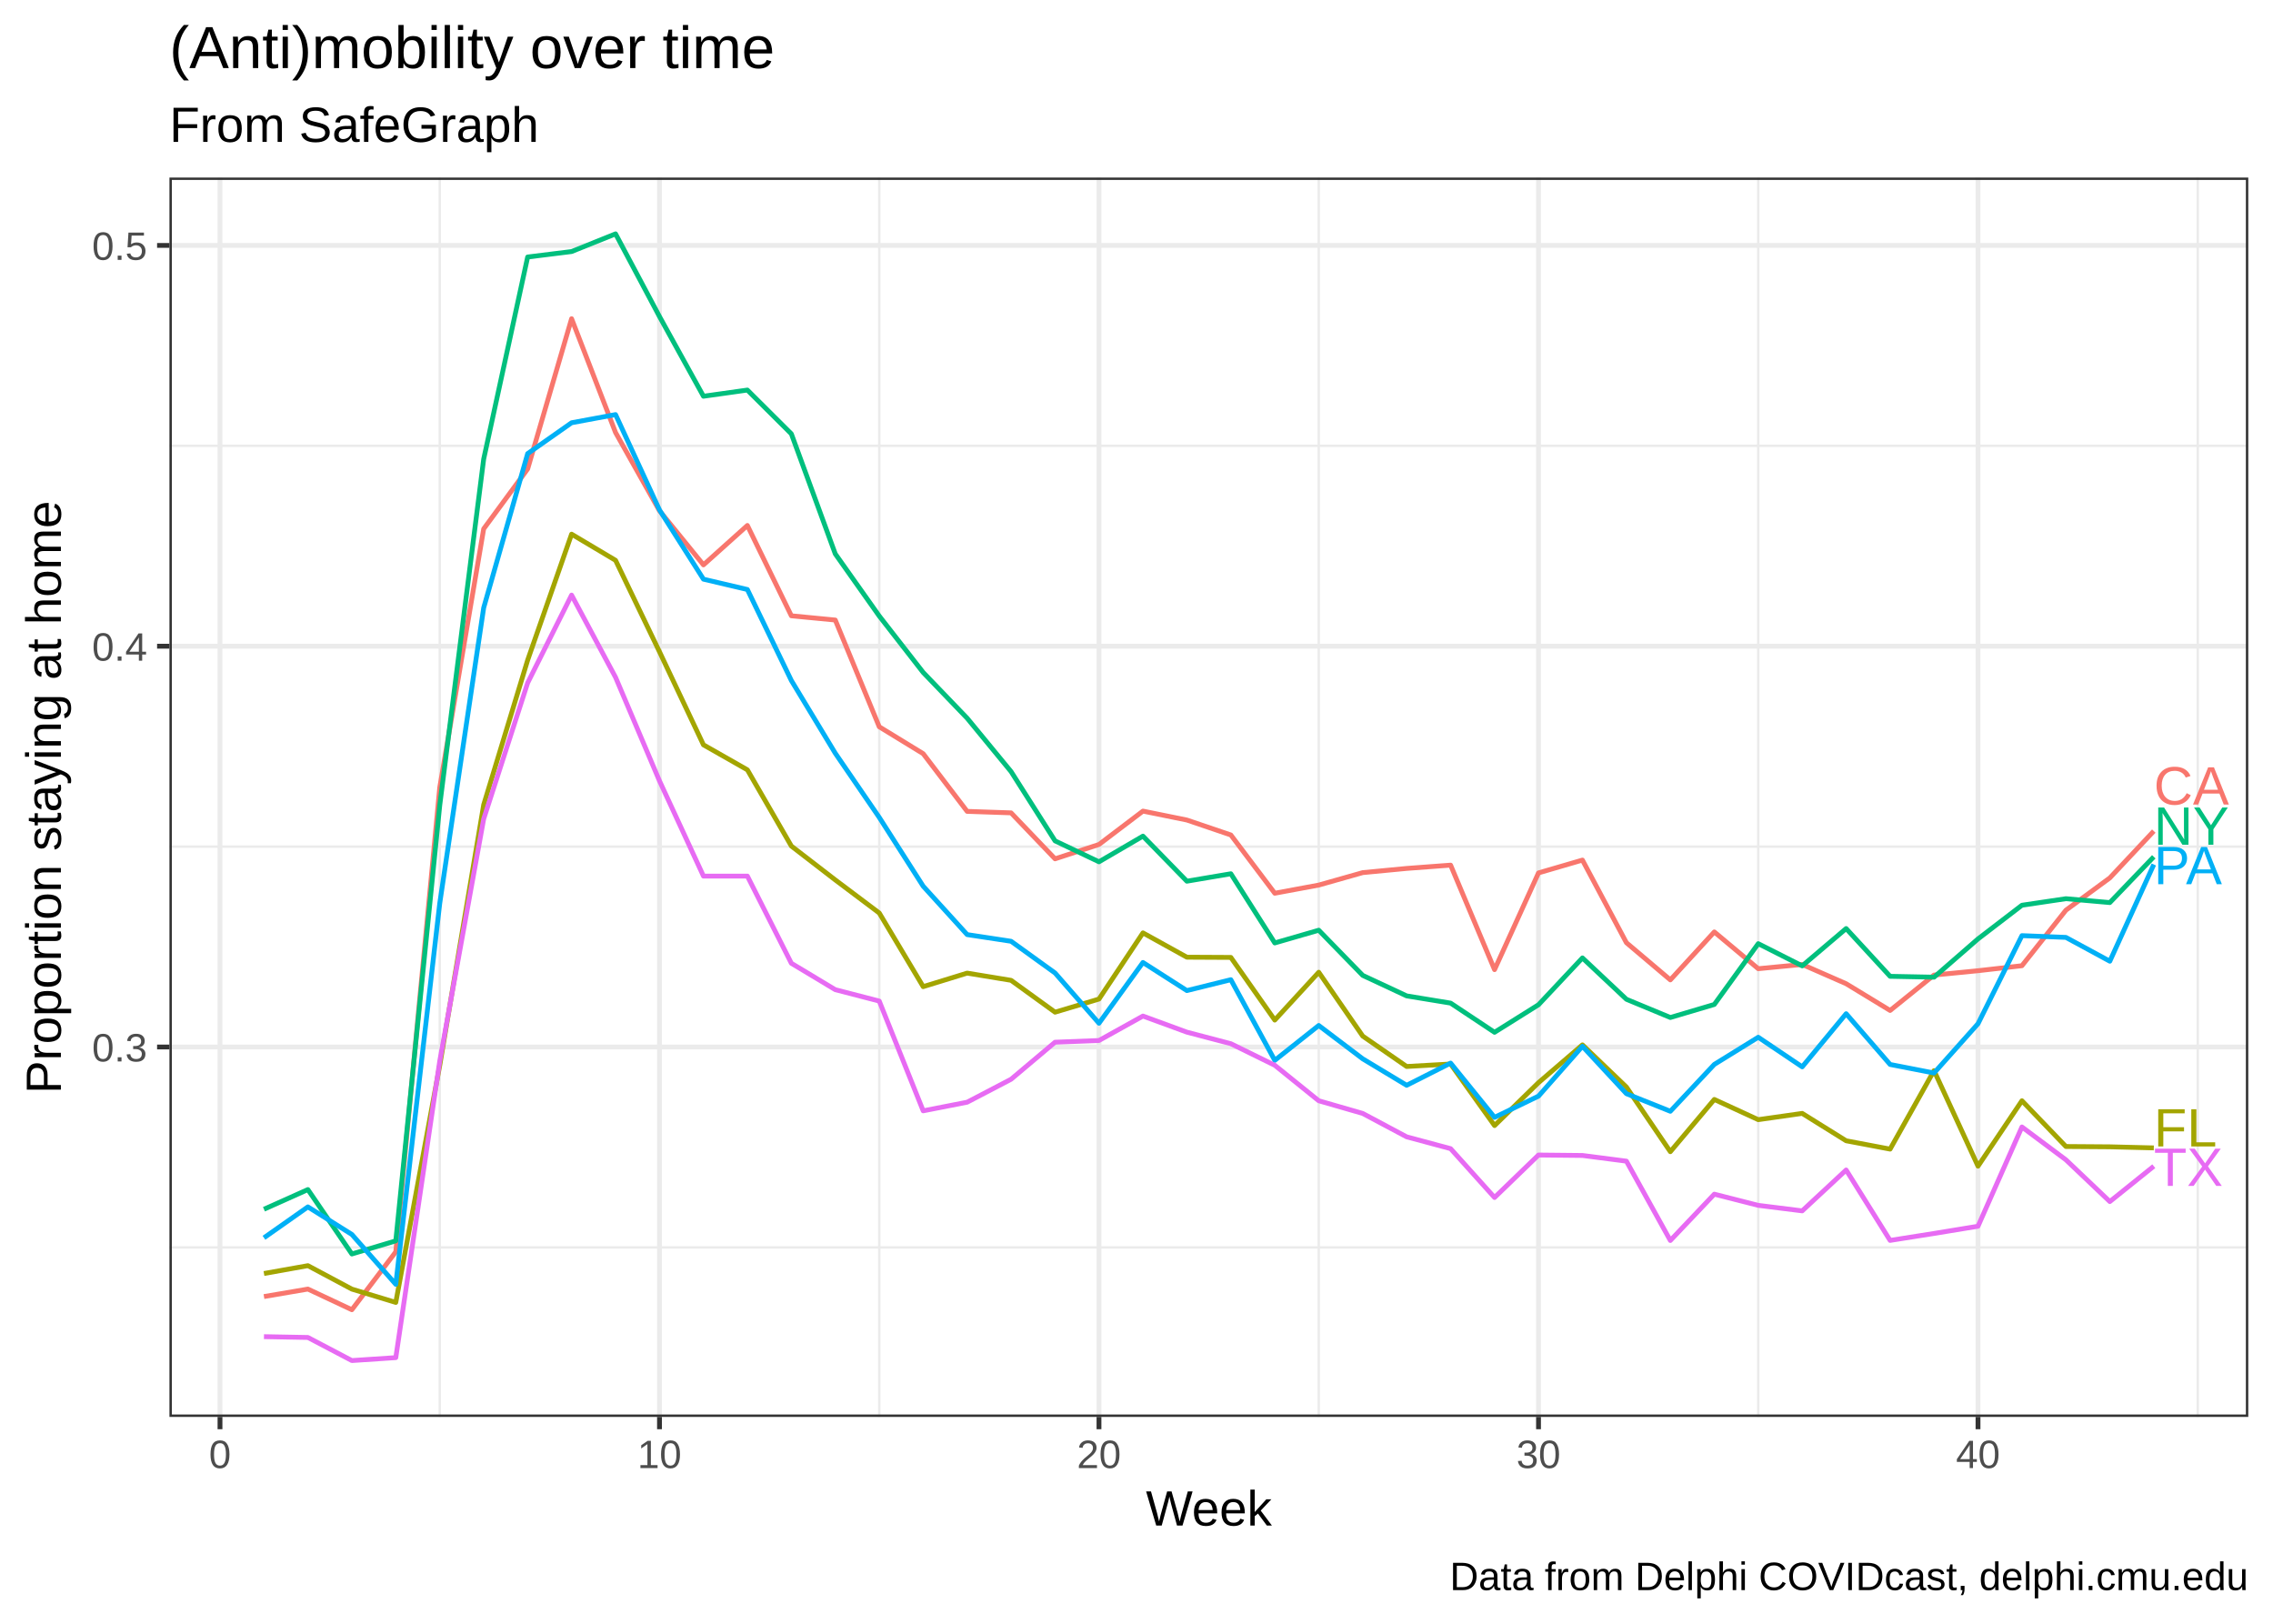
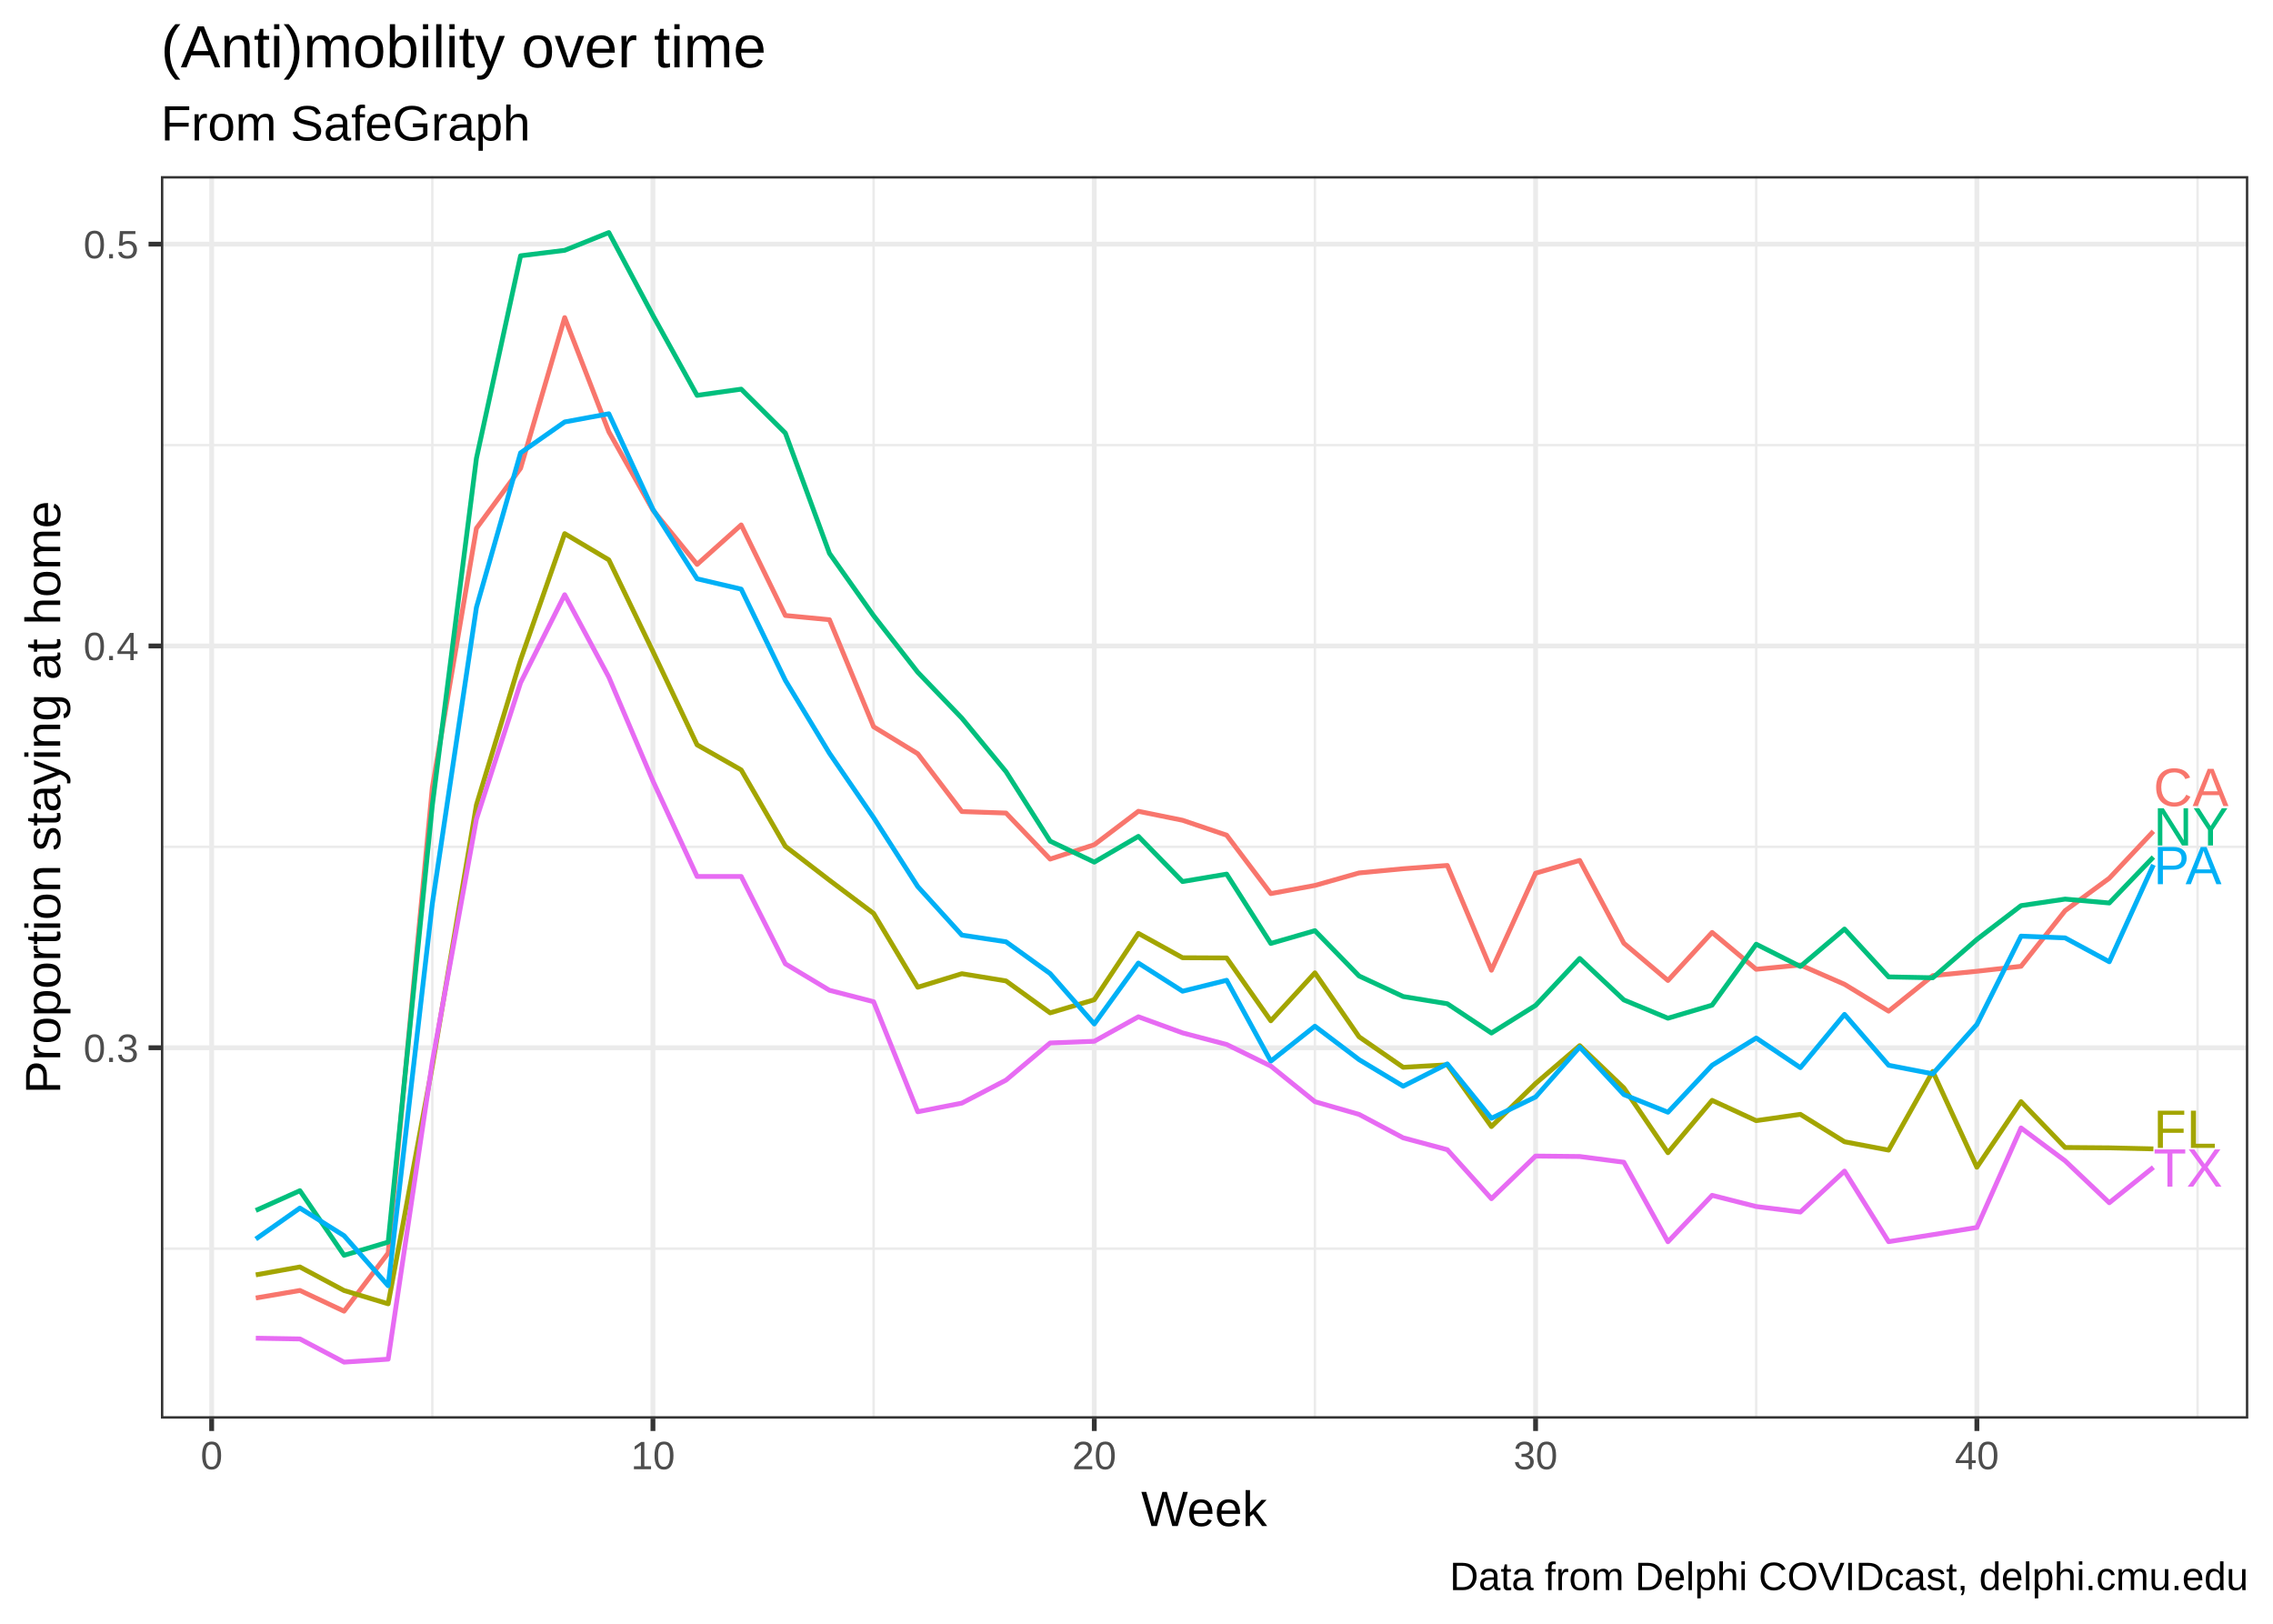
- <svg xmlns="http://www.w3.org/2000/svg" class="svglite" width="504.00pt" height="360.00pt" viewBox="0 0 504.00 360.00">
+ <svg xmlns="http://www.w3.org/2000/svg" viewBox="0 0 504.00 360.00">
  <defs>
    <style type="text/css">
-     .svglite line, .svglite polyline, .svglite polygon, .svglite path, .svglite rect, .svglite circle {
+     line, polyline, polygon, path, rect, circle {
      fill: none;
      stroke: #000000;
      stroke-linecap: round;
      stroke-linejoin: round;
      stroke-miterlimit: 10.00;
    }
-     .svglite text {
-       white-space: pre;
-     }
  </style>
  </defs>
  <rect width="100%" height="100%" style="stroke: none; fill: #FFFFFF;" />
+   <rect x="0.00" y="0.00" width="504.00" height="360.00" style="stroke-width: 1.07; stroke: #FFFFFF; fill: #FFFFFF;" />
  <defs>
-     <clipPath id="cpMC4wMHw1MDQuMDB8MC4wMHwzNjAuMDA=">
+     <clipPath id="cpMzUuNjh8NDk4LjUyfDMxNC41MnwzOS4wNA==">
+       <rect x="35.68" y="39.04" width="462.84" height="275.48" />
+     </clipPath>
+   </defs>
+   <rect x="35.68" y="39.04" width="462.84" height="275.48" style="stroke-width: 1.07; stroke: none; fill: #FFFFFF;" clip-path="url(#cpMzUuNjh8NDk4LjUyfDMxNC41MnwzOS4wNA==)" />
+   <polyline points="35.68,276.84 498.52,276.84 " style="stroke-width: 0.53; stroke: #EBEBEB; stroke-linecap: butt;" clip-path="url(#cpMzUuNjh8NDk4LjUyfDMxNC41MnwzOS4wNA==)" />
+   <polyline points="35.68,187.76 498.52,187.76 " style="stroke-width: 0.53; stroke: #EBEBEB; stroke-linecap: butt;" clip-path="url(#cpMzUuNjh8NDk4LjUyfDMxNC41MnwzOS4wNA==)" />
+   <polyline points="35.68,98.68 498.52,98.68 " style="stroke-width: 0.53; stroke: #EBEBEB; stroke-linecap: butt;" clip-path="url(#cpMzUuNjh8NDk4LjUyfDMxNC41MnwzOS4wNA==)" />
+   <polyline points="95.86,314.52 95.86,39.04 " style="stroke-width: 0.53; stroke: #EBEBEB; stroke-linecap: butt;" clip-path="url(#cpMzUuNjh8NDk4LjUyfDMxNC41MnwzOS4wNA==)" />
+   <polyline points="193.71,314.52 193.71,39.04 " style="stroke-width: 0.53; stroke: #EBEBEB; stroke-linecap: butt;" clip-path="url(#cpMzUuNjh8NDk4LjUyfDMxNC41MnwzOS4wNA==)" />
+   <polyline points="291.56,314.52 291.56,39.04 " style="stroke-width: 0.53; stroke: #EBEBEB; stroke-linecap: butt;" clip-path="url(#cpMzUuNjh8NDk4LjUyfDMxNC41MnwzOS4wNA==)" />
+   <polyline points="389.41,314.52 389.41,39.04 " style="stroke-width: 0.53; stroke: #EBEBEB; stroke-linecap: butt;" clip-path="url(#cpMzUuNjh8NDk4LjUyfDMxNC41MnwzOS4wNA==)" />
+   <polyline points="487.27,314.52 487.27,39.04 " style="stroke-width: 0.53; stroke: #EBEBEB; stroke-linecap: butt;" clip-path="url(#cpMzUuNjh8NDk4LjUyfDMxNC41MnwzOS4wNA==)" />
+   <polyline points="35.68,232.30 498.52,232.30 " style="stroke-width: 1.07; stroke: #EBEBEB; stroke-linecap: butt;" clip-path="url(#cpMzUuNjh8NDk4LjUyfDMxNC41MnwzOS4wNA==)" />
+   <polyline points="35.68,143.22 498.52,143.22 " style="stroke-width: 1.07; stroke: #EBEBEB; stroke-linecap: butt;" clip-path="url(#cpMzUuNjh8NDk4LjUyfDMxNC41MnwzOS4wNA==)" />
+   <polyline points="35.68,54.13 498.52,54.13 " style="stroke-width: 1.07; stroke: #EBEBEB; stroke-linecap: butt;" clip-path="url(#cpMzUuNjh8NDk4LjUyfDMxNC41MnwzOS4wNA==)" />
+   <polyline points="46.93,314.52 46.93,39.04 " style="stroke-width: 1.07; stroke: #EBEBEB; stroke-linecap: butt;" clip-path="url(#cpMzUuNjh8NDk4LjUyfDMxNC41MnwzOS4wNA==)" />
+   <polyline points="144.78,314.52 144.78,39.04 " style="stroke-width: 1.07; stroke: #EBEBEB; stroke-linecap: butt;" clip-path="url(#cpMzUuNjh8NDk4LjUyfDMxNC41MnwzOS4wNA==)" />
+   <polyline points="242.64,314.52 242.64,39.04 " style="stroke-width: 1.07; stroke: #EBEBEB; stroke-linecap: butt;" clip-path="url(#cpMzUuNjh8NDk4LjUyfDMxNC41MnwzOS4wNA==)" />
+   <polyline points="340.49,314.52 340.49,39.04 " style="stroke-width: 1.07; stroke: #EBEBEB; stroke-linecap: butt;" clip-path="url(#cpMzUuNjh8NDk4LjUyfDMxNC41MnwzOS4wNA==)" />
+   <polyline points="438.34,314.52 438.34,39.04 " style="stroke-width: 1.07; stroke: #EBEBEB; stroke-linecap: butt;" clip-path="url(#cpMzUuNjh8NDk4LjUyfDMxNC41MnwzOS4wNA==)" />
+   <polyline points="56.72,287.78 66.50,286.11 76.29,290.70 86.07,277.82 95.86,174.60 105.64,117.13 115.43,103.82 125.21,70.42 135.00,95.73 144.78,113.11 154.57,125.14 164.35,116.38 174.14,136.46 183.92,137.40 193.71,161.13 203.50,167.11 213.28,179.93 223.07,180.26 232.85,190.47 242.64,187.28 252.42,179.87 262.21,181.86 271.99,185.17 281.78,198.12 291.56,196.31 301.35,193.54 311.13,192.61 320.92,191.88 330.70,215.11 340.49,193.60 350.27,190.76 360.06,209.12 369.84,217.38 379.63,206.73 389.41,214.90 399.20,213.95 408.99,218.23 418.77,224.18 428.56,216.31 438.34,215.34 448.13,214.24 457.91,201.90 467.70,194.71 477.48,184.31 " style="stroke-width: 1.07; stroke: #F8766D; stroke-linecap: butt;" clip-path="url(#cpMzUuNjh8NDk4LjUyfDMxNC41MnwzOS4wNA==)" />
+   <polyline points="56.72,282.65 66.50,280.90 76.29,286.12 86.07,289.07 95.86,236.36 105.64,178.46 115.43,146.30 125.21,118.31 135.00,124.13 144.78,144.45 154.57,165.14 164.35,170.70 174.14,187.64 183.92,195.16 193.71,202.51 203.50,218.88 213.28,215.88 223.07,217.48 232.85,224.56 242.64,221.65 252.42,206.94 262.21,212.34 271.99,212.39 281.78,226.32 291.56,215.69 301.35,229.87 311.13,236.63 320.92,236.08 330.70,249.77 340.49,240.22 350.27,231.83 360.06,241.20 369.84,255.57 379.63,243.96 389.41,248.46 399.20,247.06 408.99,253.14 418.77,254.99 428.56,237.55 438.34,258.79 448.13,244.25 457.91,254.41 467.70,254.49 477.48,254.72 " style="stroke-width: 1.07; stroke: #A3A500; stroke-linecap: butt;" clip-path="url(#cpMzUuNjh8NDk4LjUyfDMxNC41MnwzOS4wNA==)" />
+   <polyline points="56.72,268.37 66.50,263.99 76.29,278.31 86.07,275.39 95.86,178.56 105.64,101.62 115.43,56.71 125.21,55.50 135.00,51.56 144.78,69.94 154.57,87.66 164.35,86.28 174.14,96.02 183.92,122.69 193.71,136.51 203.50,149.05 213.28,159.22 223.07,171.09 232.85,186.49 242.64,191.14 252.42,185.43 262.21,195.45 271.99,193.80 281.78,209.17 291.56,206.34 301.35,216.38 311.13,220.94 320.92,222.54 330.70,229.03 340.49,222.91 350.27,212.50 360.06,221.69 369.84,225.75 379.63,222.85 389.41,209.34 399.20,214.27 408.99,205.98 418.77,216.59 428.56,216.78 438.34,208.28 448.13,200.79 457.91,199.34 467.70,200.20 477.48,190.02 " style="stroke-width: 1.07; stroke: #00BF7D; stroke-linecap: butt;" clip-path="url(#cpMzUuNjh8NDk4LjUyfDMxNC41MnwzOS4wNA==)" />
+   <polyline points="56.72,274.71 66.50,267.84 76.29,273.97 86.07,285.06 95.86,200.34 105.64,134.67 115.43,100.40 125.21,93.55 135.00,91.74 144.78,112.93 154.57,128.32 164.35,130.62 174.14,150.85 183.92,167.01 193.71,181.28 203.50,196.56 213.28,207.32 223.07,208.80 232.85,215.85 242.64,227.02 252.42,213.52 262.21,219.76 271.99,217.34 281.78,235.27 291.56,227.52 301.35,234.93 311.13,240.82 320.92,235.88 330.70,247.94 340.49,243.21 350.27,232.14 360.06,242.68 369.84,246.59 379.63,236.18 389.41,230.14 399.20,236.71 408.99,224.90 418.77,236.18 428.56,238.08 438.34,227.13 448.13,207.55 457.91,207.94 467.70,213.23 477.48,191.74 " style="stroke-width: 1.07; stroke: #00B0F6; stroke-linecap: butt;" clip-path="url(#cpMzUuNjh8NDk4LjUyfDMxNC41MnwzOS4wNA==)" />
+   <polyline points="56.72,296.69 66.50,296.86 76.29,302.00 86.07,301.34 95.86,235.42 105.64,181.61 115.43,151.37 125.21,131.86 135.00,150.13 144.78,173.16 154.57,194.32 164.35,194.32 174.14,213.69 183.92,219.56 193.71,222.09 203.50,246.49 213.28,244.57 223.07,239.47 232.85,231.24 242.64,230.86 252.42,225.43 262.21,229.00 271.99,231.57 281.78,236.36 291.56,244.25 301.35,247.07 311.13,252.27 320.92,254.90 330.70,265.76 340.49,256.31 350.27,256.41 360.06,257.68 369.84,275.31 379.63,265.02 389.41,267.50 399.20,268.72 408.99,259.64 418.77,275.29 428.56,273.74 438.34,272.14 448.13,250.08 457.91,257.37 467.70,266.66 477.48,258.80 " style="stroke-width: 1.07; stroke: #E76BF3; stroke-linecap: butt;" clip-path="url(#cpMzUuNjh8NDk4LjUyfDMxNC41MnwzOS4wNA==)" />
+   <g clip-path="url(#cpMzUuNjh8NDk4LjUyfDMxNC41MnwzOS4wNA==)">
+     <text x="477.48" y="263.09" style="font-size: 12.00px; fill: #E76BF3; font-family: Arial;" textLength="15.33px" lengthAdjust="spacingAndGlyphs">TX</text>
+   </g>
+   <g clip-path="url(#cpMzUuNjh8NDk4LjUyfDMxNC41MnwzOS4wNA==)">
+     <text x="477.48" y="254.50" style="font-size: 12.00px; fill: #A3A500; font-family: Arial;" textLength="14.00px" lengthAdjust="spacingAndGlyphs">FL</text>
+   </g>
+   <g clip-path="url(#cpMzUuNjh8NDk4LjUyfDMxNC41MnwzOS4wNA==)">
+     <text x="477.48" y="196.03" style="font-size: 12.00px; fill: #00B0F6; font-family: Arial;" textLength="16.01px" lengthAdjust="spacingAndGlyphs">PA</text>
+   </g>
+   <g clip-path="url(#cpMzUuNjh8NDk4LjUyfDMxNC41MnwzOS4wNA==)">
+     <text x="477.48" y="187.44" style="font-size: 12.00px; fill: #00BF7D; font-family: Arial;" textLength="16.67px" lengthAdjust="spacingAndGlyphs">NY</text>
+   </g>
+   <g clip-path="url(#cpMzUuNjh8NDk4LjUyfDMxNC41MnwzOS4wNA==)">
+     <text x="477.48" y="178.71" style="font-size: 12.00px; fill: #F8766D; font-family: Arial;" textLength="16.67px" lengthAdjust="spacingAndGlyphs">CA</text>
+   </g>
+   <rect x="35.68" y="39.04" width="462.84" height="275.48" style="stroke-width: 1.07; stroke: #333333;" clip-path="url(#cpMzUuNjh8NDk4LjUyfDMxNC41MnwzOS4wNA==)" />
+   <defs>
+     <clipPath id="cpMC4wMHw1MDQuMDB8MzYwLjAwfDAuMDA=">
      <rect x="0.00" y="0.00" width="504.00" height="360.00" />
    </clipPath>
  </defs>
-   <g clip-path="url(#cpMC4wMHw1MDQuMDB8MC4wMHwzNjAuMDA=)">
-     <rect x="0.00" y="0.00" width="504.00" height="360.00" style="stroke-width: 1.07; stroke: #FFFFFF; fill: #FFFFFF;" />
+   <g clip-path="url(#cpMC4wMHw1MDQuMDB8MzYwLjAwfDAuMDA=)">
+     <text x="18.51" y="235.45" style="font-size: 8.80px; fill: #4D4D4D; font-family: Arial;" textLength="12.23px" lengthAdjust="spacingAndGlyphs">0.3</text>
  </g>
-   <defs>
-     <clipPath id="cpMzcuNTd8NDk4LjUyfDM5LjM2fDMxNC4xNA==">
-       <rect x="37.57" y="39.36" width="460.95" height="274.78" />
-     </clipPath>
-   </defs>
-   <g clip-path="url(#cpMzcuNTd8NDk4LjUyfDM5LjM2fDMxNC4xNA==)">
-     <rect x="37.57" y="39.36" width="460.95" height="274.78" style="stroke-width: 1.07; stroke: none; fill: #FFFFFF;" />
-     <polyline points="37.57,276.56 498.52,276.56 " style="stroke-width: 0.53; stroke: #EBEBEB; stroke-linecap: butt;" />
-     <polyline points="37.57,187.70 498.52,187.70 " style="stroke-width: 0.53; stroke: #EBEBEB; stroke-linecap: butt;" />
-     <polyline points="37.57,98.84 498.52,98.84 " style="stroke-width: 0.53; stroke: #EBEBEB; stroke-linecap: butt;" />
-     <polyline points="97.51,314.14 97.51,39.36 " style="stroke-width: 0.53; stroke: #EBEBEB; stroke-linecap: butt;" />
-     <polyline points="194.96,314.14 194.96,39.36 " style="stroke-width: 0.53; stroke: #EBEBEB; stroke-linecap: butt;" />
-     <polyline points="292.41,314.14 292.41,39.36 " style="stroke-width: 0.53; stroke: #EBEBEB; stroke-linecap: butt;" />
-     <polyline points="389.86,314.14 389.86,39.36 " style="stroke-width: 0.53; stroke: #EBEBEB; stroke-linecap: butt;" />
-     <polyline points="487.31,314.14 487.31,39.36 " style="stroke-width: 0.53; stroke: #EBEBEB; stroke-linecap: butt;" />
-     <polyline points="37.57,232.13 498.52,232.13 " style="stroke-width: 1.07; stroke: #EBEBEB; stroke-linecap: butt;" />
-     <polyline points="37.57,143.27 498.52,143.27 " style="stroke-width: 1.07; stroke: #EBEBEB; stroke-linecap: butt;" />
-     <polyline points="37.57,54.41 498.52,54.41 " style="stroke-width: 1.07; stroke: #EBEBEB; stroke-linecap: butt;" />
-     <polyline points="48.78,314.14 48.78,39.36 " style="stroke-width: 1.07; stroke: #EBEBEB; stroke-linecap: butt;" />
-     <polyline points="146.23,314.14 146.23,39.36 " style="stroke-width: 1.07; stroke: #EBEBEB; stroke-linecap: butt;" />
-     <polyline points="243.68,314.14 243.68,39.36 " style="stroke-width: 1.07; stroke: #EBEBEB; stroke-linecap: butt;" />
-     <polyline points="341.14,314.14 341.14,39.36 " style="stroke-width: 1.07; stroke: #EBEBEB; stroke-linecap: butt;" />
-     <polyline points="438.59,314.14 438.59,39.36 " style="stroke-width: 1.07; stroke: #EBEBEB; stroke-linecap: butt;" />
-     <polyline points="58.53,287.46 68.27,285.80 78.02,290.38 87.76,277.54 97.51,174.58 107.25,117.25 117.00,103.97 126.74,70.66 136.49,95.90 146.23,113.24 155.98,125.24 165.72,116.50 175.47,136.53 185.21,137.47 194.96,161.14 204.70,167.10 214.45,179.89 224.19,180.22 233.94,190.41 243.68,187.23 253.43,179.83 263.17,181.81 272.92,185.12 282.66,198.04 292.41,196.23 302.16,193.47 311.90,192.54 321.65,191.81 331.39,214.98 341.14,193.53 350.88,190.69 360.63,209.01 370.37,217.25 380.12,206.62 389.86,214.77 399.61,213.83 409.35,218.10 419.10,224.03 428.84,216.18 438.59,215.22 448.33,214.11 458.08,201.80 467.82,194.64 477.57,184.26 " style="stroke-width: 1.07; stroke: #F8766D; stroke-linecap: butt;" />
-     <polyline points="58.53,282.35 68.27,280.61 78.02,285.81 87.76,288.76 97.51,236.18 107.25,178.43 117.00,146.35 126.74,118.43 136.49,124.23 146.23,144.50 155.98,165.14 165.72,170.68 175.47,187.58 185.21,195.09 194.96,202.42 204.70,218.75 214.45,215.75 224.19,217.35 233.94,224.41 243.68,221.50 253.43,206.83 263.17,212.22 272.92,212.27 282.66,226.16 292.41,215.56 302.16,229.71 311.90,236.45 321.65,235.90 331.39,249.55 341.14,240.03 350.88,231.66 360.63,241.01 370.37,255.34 380.12,243.76 389.86,248.24 399.61,246.85 409.35,252.92 419.10,254.77 428.84,237.37 438.59,258.55 448.33,244.05 458.08,254.19 467.82,254.26 477.57,254.50 " style="stroke-width: 1.07; stroke: #A3A500; stroke-linecap: butt;" />
-     <polyline points="58.53,268.10 68.27,263.74 78.02,278.02 87.76,275.11 97.51,178.52 107.25,101.78 117.00,56.98 126.74,55.77 136.49,51.85 146.23,70.18 155.98,87.85 165.72,86.48 175.47,96.19 185.21,122.80 194.96,136.58 204.70,149.09 214.45,159.23 224.19,171.07 233.94,186.43 243.68,191.07 253.43,185.38 263.17,195.37 272.92,193.72 282.66,209.06 292.41,206.24 302.16,216.25 311.90,220.80 321.65,222.40 331.39,228.87 341.14,222.76 350.88,212.38 360.63,221.55 370.37,225.59 380.12,222.70 389.86,209.22 399.61,214.14 409.35,205.87 419.10,216.46 428.84,216.65 438.59,208.17 448.33,200.70 458.08,199.25 467.82,200.11 477.57,189.96 " style="stroke-width: 1.07; stroke: #00BF7D; stroke-linecap: butt;" />
-     <polyline points="58.53,274.43 68.27,267.58 78.02,273.69 87.76,284.75 97.51,200.25 107.25,134.75 117.00,100.57 126.74,93.73 136.49,91.92 146.23,113.06 155.98,128.41 165.72,130.70 175.47,150.88 185.21,167.00 194.96,181.23 204.70,196.48 214.45,207.21 224.19,208.69 233.94,215.72 243.68,226.86 253.43,213.39 263.17,219.62 272.92,217.21 282.66,235.09 292.41,227.36 302.16,234.75 311.90,240.62 321.65,235.70 331.39,247.73 341.14,243.02 350.88,231.97 360.63,242.48 370.37,246.38 380.12,235.99 389.86,229.97 399.61,236.53 409.35,224.75 419.10,236.00 428.84,237.90 438.59,226.97 448.33,207.44 458.08,207.83 467.82,213.11 477.57,191.67 " style="stroke-width: 1.07; stroke: #00B0F6; stroke-linecap: butt;" />
-     <polyline points="58.53,296.35 68.27,296.53 78.02,301.65 87.76,301.00 97.51,235.24 107.25,181.57 117.00,151.40 126.74,131.94 136.49,150.17 146.23,173.13 155.98,194.24 165.72,194.24 175.47,213.57 185.21,219.42 194.96,221.95 204.70,246.28 214.45,244.37 224.19,239.28 233.94,231.07 243.68,230.69 253.43,225.27 263.17,228.84 272.92,231.40 282.66,236.18 292.41,244.05 302.16,246.86 311.90,252.05 321.65,254.67 331.39,265.50 341.14,256.08 350.88,256.18 360.63,257.44 370.37,275.03 380.12,264.76 389.86,267.24 399.61,268.46 409.35,259.40 419.10,275.01 428.84,273.47 438.59,271.87 448.33,249.86 458.08,257.14 467.82,266.40 477.57,258.56 " style="stroke-width: 1.07; stroke: #E76BF3; stroke-linecap: butt;" />
-     <text x="477.57" y="262.93" style="font-size: 12.00px;fill: #E76BF3; font-family: &quot;Arial&quot;;" textLength="15.55px" lengthAdjust="spacingAndGlyphs">TX</text>
-     <text x="477.57" y="254.18" style="font-size: 12.00px;fill: #A3A500; font-family: &quot;Arial&quot;;" textLength="13.59px" lengthAdjust="spacingAndGlyphs">FL</text>
-     <text x="477.57" y="196.04" style="font-size: 12.00px;fill: #00B0F6; font-family: &quot;Arial&quot;;" textLength="14.67px" lengthAdjust="spacingAndGlyphs">PA</text>
-     <text x="477.57" y="187.29" style="font-size: 12.00px;fill: #00BF7D; font-family: &quot;Arial&quot;;" textLength="16.31px" lengthAdjust="spacingAndGlyphs">NY</text>
-     <text x="477.57" y="178.37" style="font-size: 12.00px;fill: #F8766D; font-family: &quot;Arial&quot;;" textLength="16.59px" lengthAdjust="spacingAndGlyphs">CA</text>
-     <rect x="37.57" y="39.36" width="460.95" height="274.78" style="stroke-width: 1.07; stroke: #333333;" />
+   <g clip-path="url(#cpMC4wMHw1MDQuMDB8MzYwLjAwfDAuMDA=)">
+     <text x="18.51" y="146.37" style="font-size: 8.80px; fill: #4D4D4D; font-family: Arial;" textLength="12.23px" lengthAdjust="spacingAndGlyphs">0.4</text>
  </g>
-   <g clip-path="url(#cpMC4wMHw1MDQuMDB8MC4wMHwzNjAuMDA=)">
-     <text x="32.64" y="235.34" text-anchor="end" style="font-size: 8.80px;fill: #4D4D4D; font-family: &quot;Arial&quot;;" textLength="13.98px" lengthAdjust="spacingAndGlyphs">0.3</text>
-     <text x="32.64" y="146.48" text-anchor="end" style="font-size: 8.80px;fill: #4D4D4D; font-family: &quot;Arial&quot;;" textLength="13.98px" lengthAdjust="spacingAndGlyphs">0.4</text>
-     <text x="32.64" y="57.62" text-anchor="end" style="font-size: 8.80px;fill: #4D4D4D; font-family: &quot;Arial&quot;;" textLength="13.98px" lengthAdjust="spacingAndGlyphs">0.5</text>
-     <polyline points="34.83,232.13 37.57,232.13 " style="stroke-width: 1.07; stroke: #333333; stroke-linecap: butt;" />
-     <polyline points="34.83,143.27 37.57,143.27 " style="stroke-width: 1.07; stroke: #333333; stroke-linecap: butt;" />
-     <polyline points="34.83,54.41 37.57,54.41 " style="stroke-width: 1.07; stroke: #333333; stroke-linecap: butt;" />
-     <polyline points="48.78,316.88 48.78,314.14 " style="stroke-width: 1.07; stroke: #333333; stroke-linecap: butt;" />
-     <polyline points="146.23,316.88 146.23,314.14 " style="stroke-width: 1.07; stroke: #333333; stroke-linecap: butt;" />
-     <polyline points="243.68,316.88 243.68,314.14 " style="stroke-width: 1.07; stroke: #333333; stroke-linecap: butt;" />
-     <polyline points="341.14,316.88 341.14,314.14 " style="stroke-width: 1.07; stroke: #333333; stroke-linecap: butt;" />
-     <polyline points="438.59,316.88 438.59,314.14 " style="stroke-width: 1.07; stroke: #333333; stroke-linecap: butt;" />
-     <text x="48.78" y="325.49" text-anchor="middle" style="font-size: 8.80px;fill: #4D4D4D; font-family: &quot;Arial&quot;;" textLength="5.59px" lengthAdjust="spacingAndGlyphs">0</text>
-     <text x="146.23" y="325.49" text-anchor="middle" style="font-size: 8.80px;fill: #4D4D4D; font-family: &quot;Arial&quot;;" textLength="11.19px" lengthAdjust="spacingAndGlyphs">10</text>
-     <text x="243.68" y="325.49" text-anchor="middle" style="font-size: 8.80px;fill: #4D4D4D; font-family: &quot;Arial&quot;;" textLength="11.19px" lengthAdjust="spacingAndGlyphs">20</text>
-     <text x="341.14" y="325.49" text-anchor="middle" style="font-size: 8.80px;fill: #4D4D4D; font-family: &quot;Arial&quot;;" textLength="11.19px" lengthAdjust="spacingAndGlyphs">30</text>
-     <text x="438.59" y="325.49" text-anchor="middle" style="font-size: 8.80px;fill: #4D4D4D; font-family: &quot;Arial&quot;;" textLength="11.19px" lengthAdjust="spacingAndGlyphs">40</text>
-     <text x="268.05" y="338.23" text-anchor="middle" style="font-size: 11.00px; font-family: &quot;Arial&quot;;" textLength="30.14px" lengthAdjust="spacingAndGlyphs">Week</text>
-     <text transform="translate(13.50,176.75) rotate(-90)" text-anchor="middle" style="font-size: 11.00px; font-family: &quot;Arial&quot;;" textLength="149.80px" lengthAdjust="spacingAndGlyphs">Proportion staying at home</text>
-     <text x="37.57" y="31.46" style="font-size: 11.00px; font-family: &quot;Arial&quot;;" textLength="88.86px" lengthAdjust="spacingAndGlyphs">From SafeGraph</text>
-     <text x="37.57" y="15.10" style="font-size: 13.20px; font-family: &quot;Arial&quot;;" textLength="157.37px" lengthAdjust="spacingAndGlyphs">(Anti)mobility over time</text>
-     <text x="498.52" y="352.54" text-anchor="end" style="font-size: 8.80px; font-family: &quot;Arial&quot;;" textLength="198.46px" lengthAdjust="spacingAndGlyphs">Data from Delphi COVIDcast, delphi.cmu.edu</text>
+   <g clip-path="url(#cpMC4wMHw1MDQuMDB8MzYwLjAwfDAuMDA=)">
+     <text x="18.51" y="57.28" style="font-size: 8.80px; fill: #4D4D4D; font-family: Arial;" textLength="12.23px" lengthAdjust="spacingAndGlyphs">0.5</text>
+   </g>
+   <polyline points="32.94,232.30 35.68,232.30 " style="stroke-width: 1.07; stroke: #333333; stroke-linecap: butt;" clip-path="url(#cpMC4wMHw1MDQuMDB8MzYwLjAwfDAuMDA=)" />
+   <polyline points="32.94,143.22 35.68,143.22 " style="stroke-width: 1.07; stroke: #333333; stroke-linecap: butt;" clip-path="url(#cpMC4wMHw1MDQuMDB8MzYwLjAwfDAuMDA=)" />
+   <polyline points="32.94,54.13 35.68,54.13 " style="stroke-width: 1.07; stroke: #333333; stroke-linecap: butt;" clip-path="url(#cpMC4wMHw1MDQuMDB8MzYwLjAwfDAuMDA=)" />
+   <polyline points="46.93,317.26 46.93,314.52 " style="stroke-width: 1.07; stroke: #333333; stroke-linecap: butt;" clip-path="url(#cpMC4wMHw1MDQuMDB8MzYwLjAwfDAuMDA=)" />
+   <polyline points="144.78,317.26 144.78,314.52 " style="stroke-width: 1.07; stroke: #333333; stroke-linecap: butt;" clip-path="url(#cpMC4wMHw1MDQuMDB8MzYwLjAwfDAuMDA=)" />
+   <polyline points="242.64,317.26 242.64,314.52 " style="stroke-width: 1.07; stroke: #333333; stroke-linecap: butt;" clip-path="url(#cpMC4wMHw1MDQuMDB8MzYwLjAwfDAuMDA=)" />
+   <polyline points="340.49,317.26 340.49,314.52 " style="stroke-width: 1.07; stroke: #333333; stroke-linecap: butt;" clip-path="url(#cpMC4wMHw1MDQuMDB8MzYwLjAwfDAuMDA=)" />
+   <polyline points="438.34,317.26 438.34,314.52 " style="stroke-width: 1.07; stroke: #333333; stroke-linecap: butt;" clip-path="url(#cpMC4wMHw1MDQuMDB8MzYwLjAwfDAuMDA=)" />
+   <g clip-path="url(#cpMC4wMHw1MDQuMDB8MzYwLjAwfDAuMDA=)">
+     <text x="44.48" y="325.75" style="font-size: 8.80px; fill: #4D4D4D; font-family: Arial;" textLength="4.89px" lengthAdjust="spacingAndGlyphs">0</text>
+   </g>
+   <g clip-path="url(#cpMC4wMHw1MDQuMDB8MzYwLjAwfDAuMDA=)">
+     <text x="139.89" y="325.75" style="font-size: 8.80px; fill: #4D4D4D; font-family: Arial;" textLength="9.79px" lengthAdjust="spacingAndGlyphs">10</text>
+   </g>
+   <g clip-path="url(#cpMC4wMHw1MDQuMDB8MzYwLjAwfDAuMDA=)">
+     <text x="237.74" y="325.75" style="font-size: 8.80px; fill: #4D4D4D; font-family: Arial;" textLength="9.79px" lengthAdjust="spacingAndGlyphs">20</text>
+   </g>
+   <g clip-path="url(#cpMC4wMHw1MDQuMDB8MzYwLjAwfDAuMDA=)">
+     <text x="335.59" y="325.75" style="font-size: 8.80px; fill: #4D4D4D; font-family: Arial;" textLength="9.79px" lengthAdjust="spacingAndGlyphs">30</text>
+   </g>
+   <g clip-path="url(#cpMC4wMHw1MDQuMDB8MzYwLjAwfDAuMDA=)">
+     <text x="433.45" y="325.75" style="font-size: 8.80px; fill: #4D4D4D; font-family: Arial;" textLength="9.79px" lengthAdjust="spacingAndGlyphs">40</text>
+   </g>
+   <g clip-path="url(#cpMC4wMHw1MDQuMDB8MzYwLjAwfDAuMDA=)">
+     <text x="253.04" y="338.34" style="font-size: 11.00px; font-family: Arial;" textLength="28.12px" lengthAdjust="spacingAndGlyphs">Week</text>
+   </g>
+   <g clip-path="url(#cpMC4wMHw1MDQuMDB8MzYwLjAwfDAuMDA=)">
+     <text transform="translate(13.35,242.51) rotate(-90)" style="font-size: 11.00px; font-family: Arial;" textLength="131.46px" lengthAdjust="spacingAndGlyphs">Proportion staying at home</text>
+   </g>
+   <g clip-path="url(#cpMC4wMHw1MDQuMDB8MzYwLjAwfDAuMDA=)">
+     <text x="35.68" y="31.14" style="font-size: 11.00px; font-family: Arial;" textLength="81.92px" lengthAdjust="spacingAndGlyphs">From SafeGraph</text>
+   </g>
+   <g clip-path="url(#cpMC4wMHw1MDQuMDB8MzYwLjAwfDAuMDA=)">
+     <text x="35.68" y="14.93" style="font-size: 13.20px; font-family: Arial;" textLength="134.23px" lengthAdjust="spacingAndGlyphs">(Anti)mobility over time</text>
+   </g>
+   <g clip-path="url(#cpMC4wMHw1MDQuMDB8MzYwLjAwfDAuMDA=)">
+     <text x="321.47" y="352.54" style="font-size: 8.80px; font-family: Arial;" textLength="177.05px" lengthAdjust="spacingAndGlyphs">Data from Delphi COVIDcast, delphi.cmu.edu</text>
  </g>
</svg>
